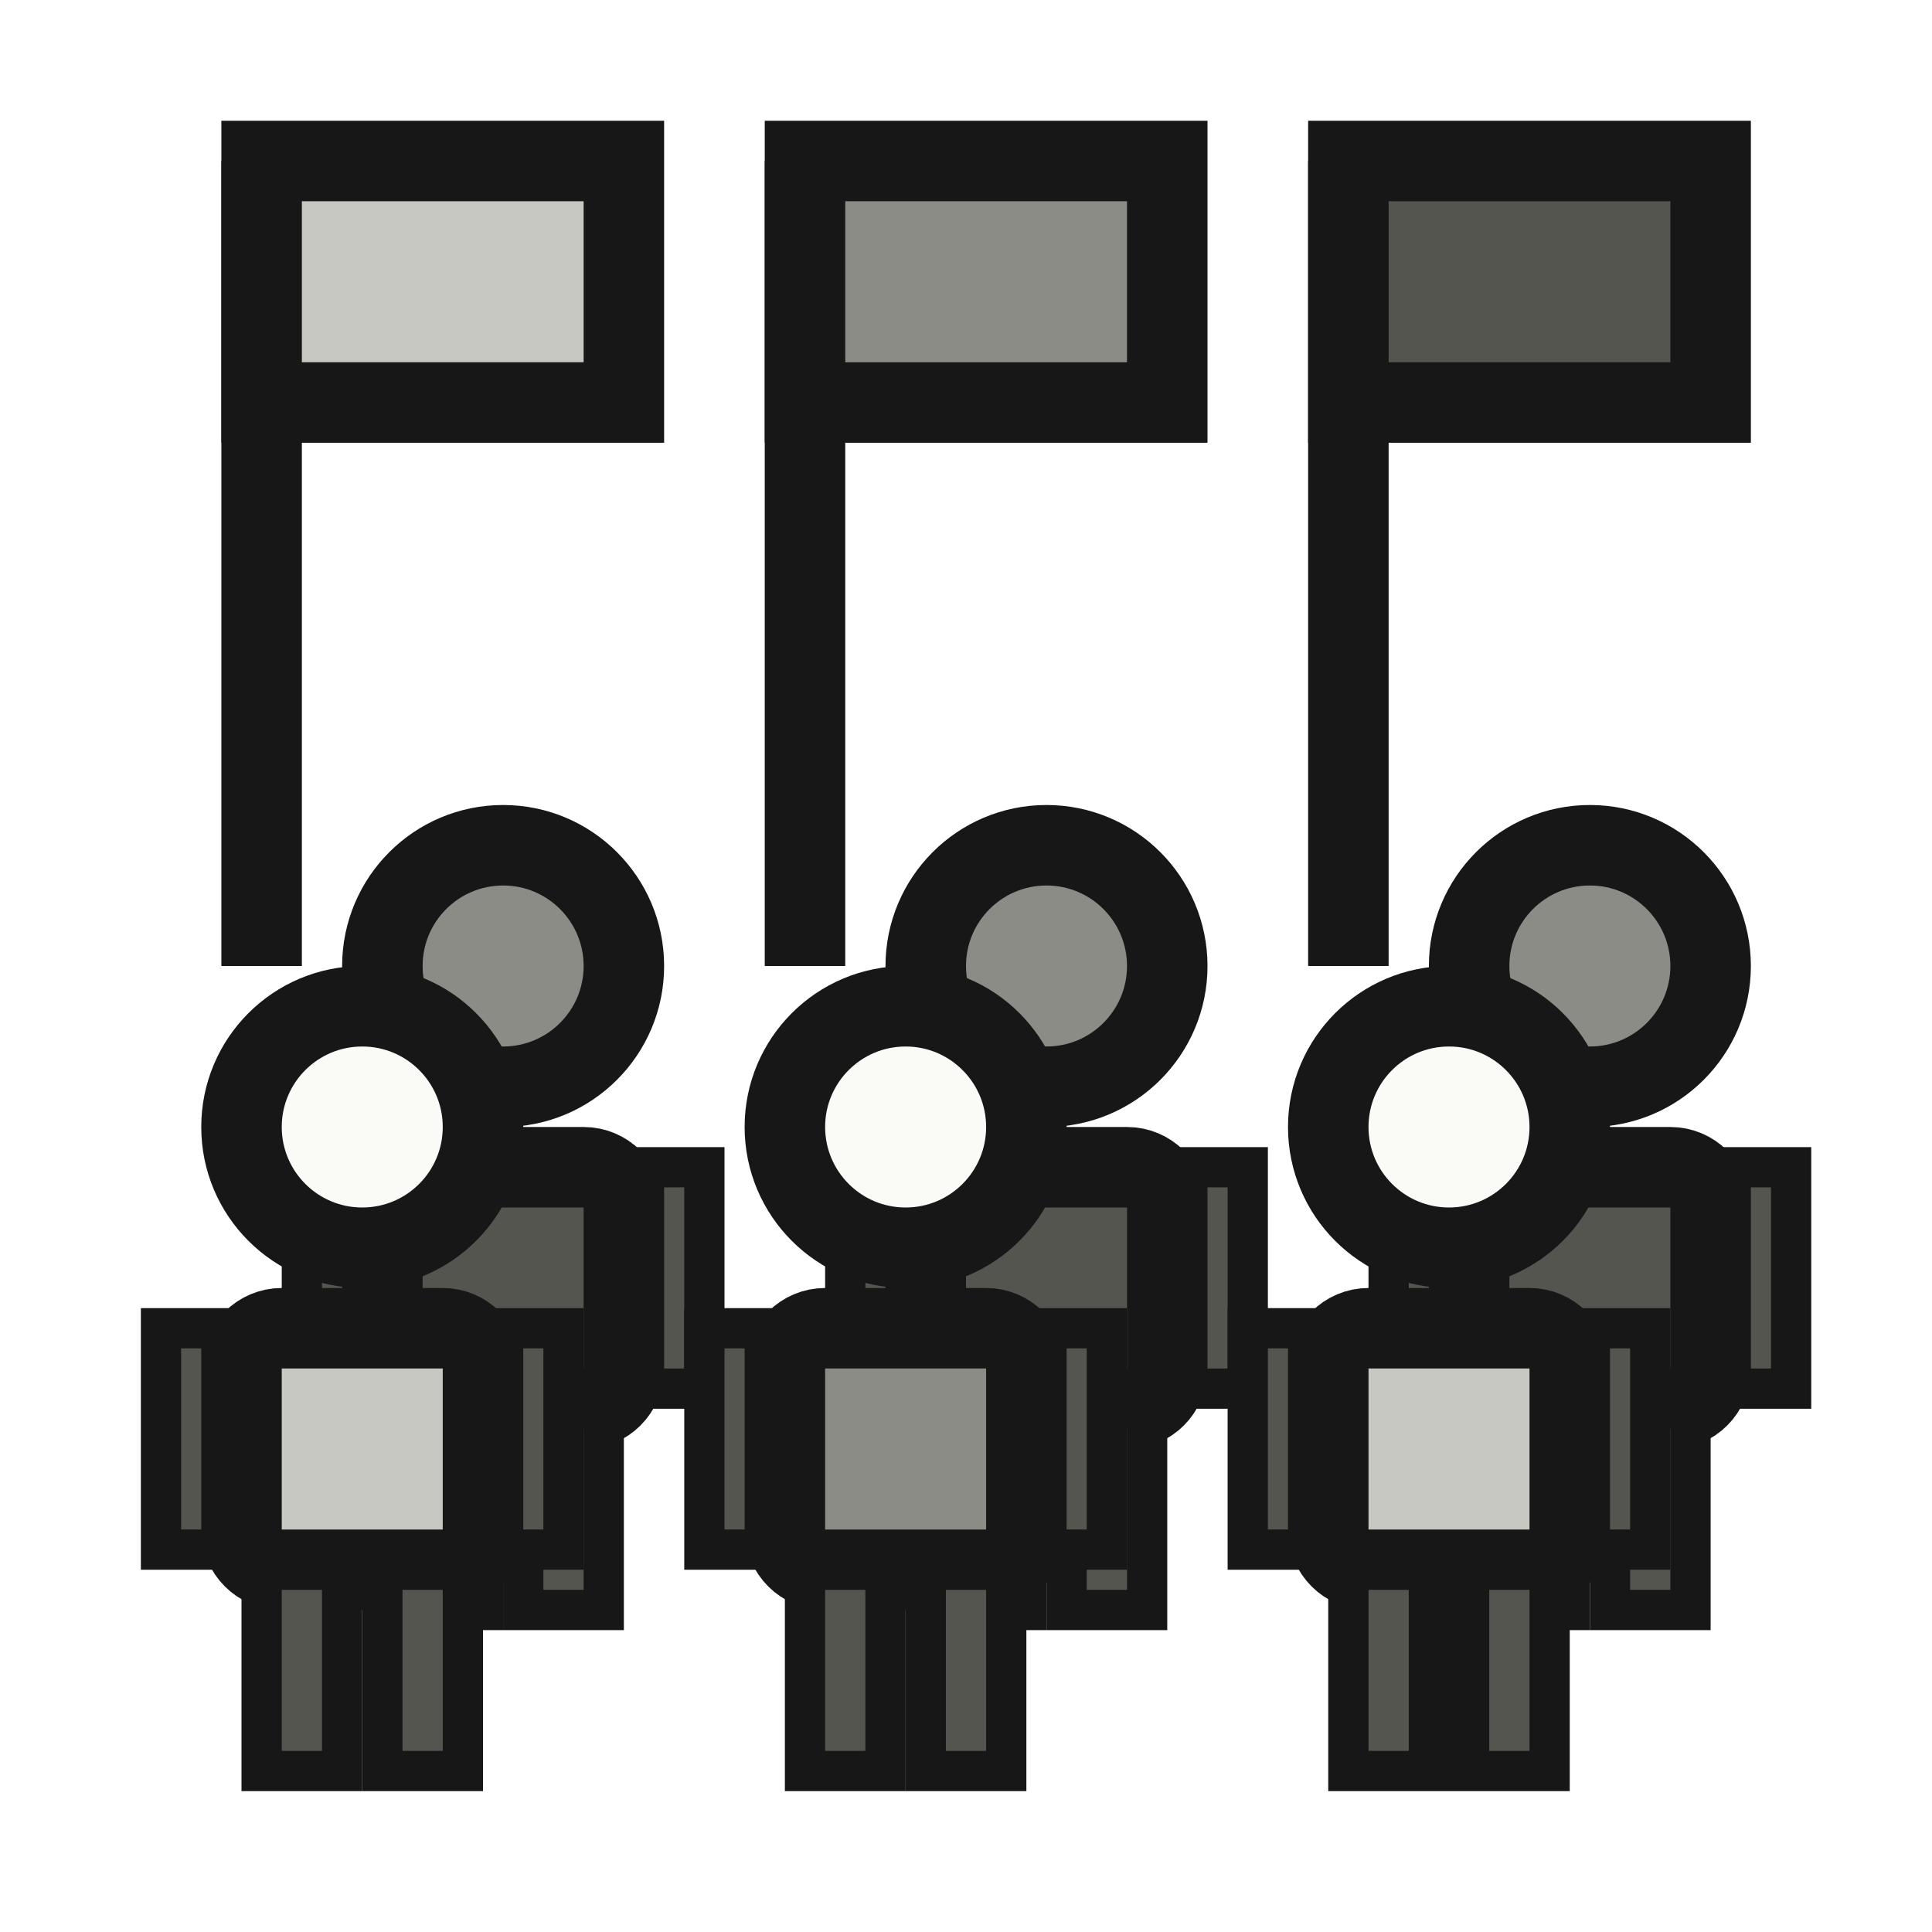
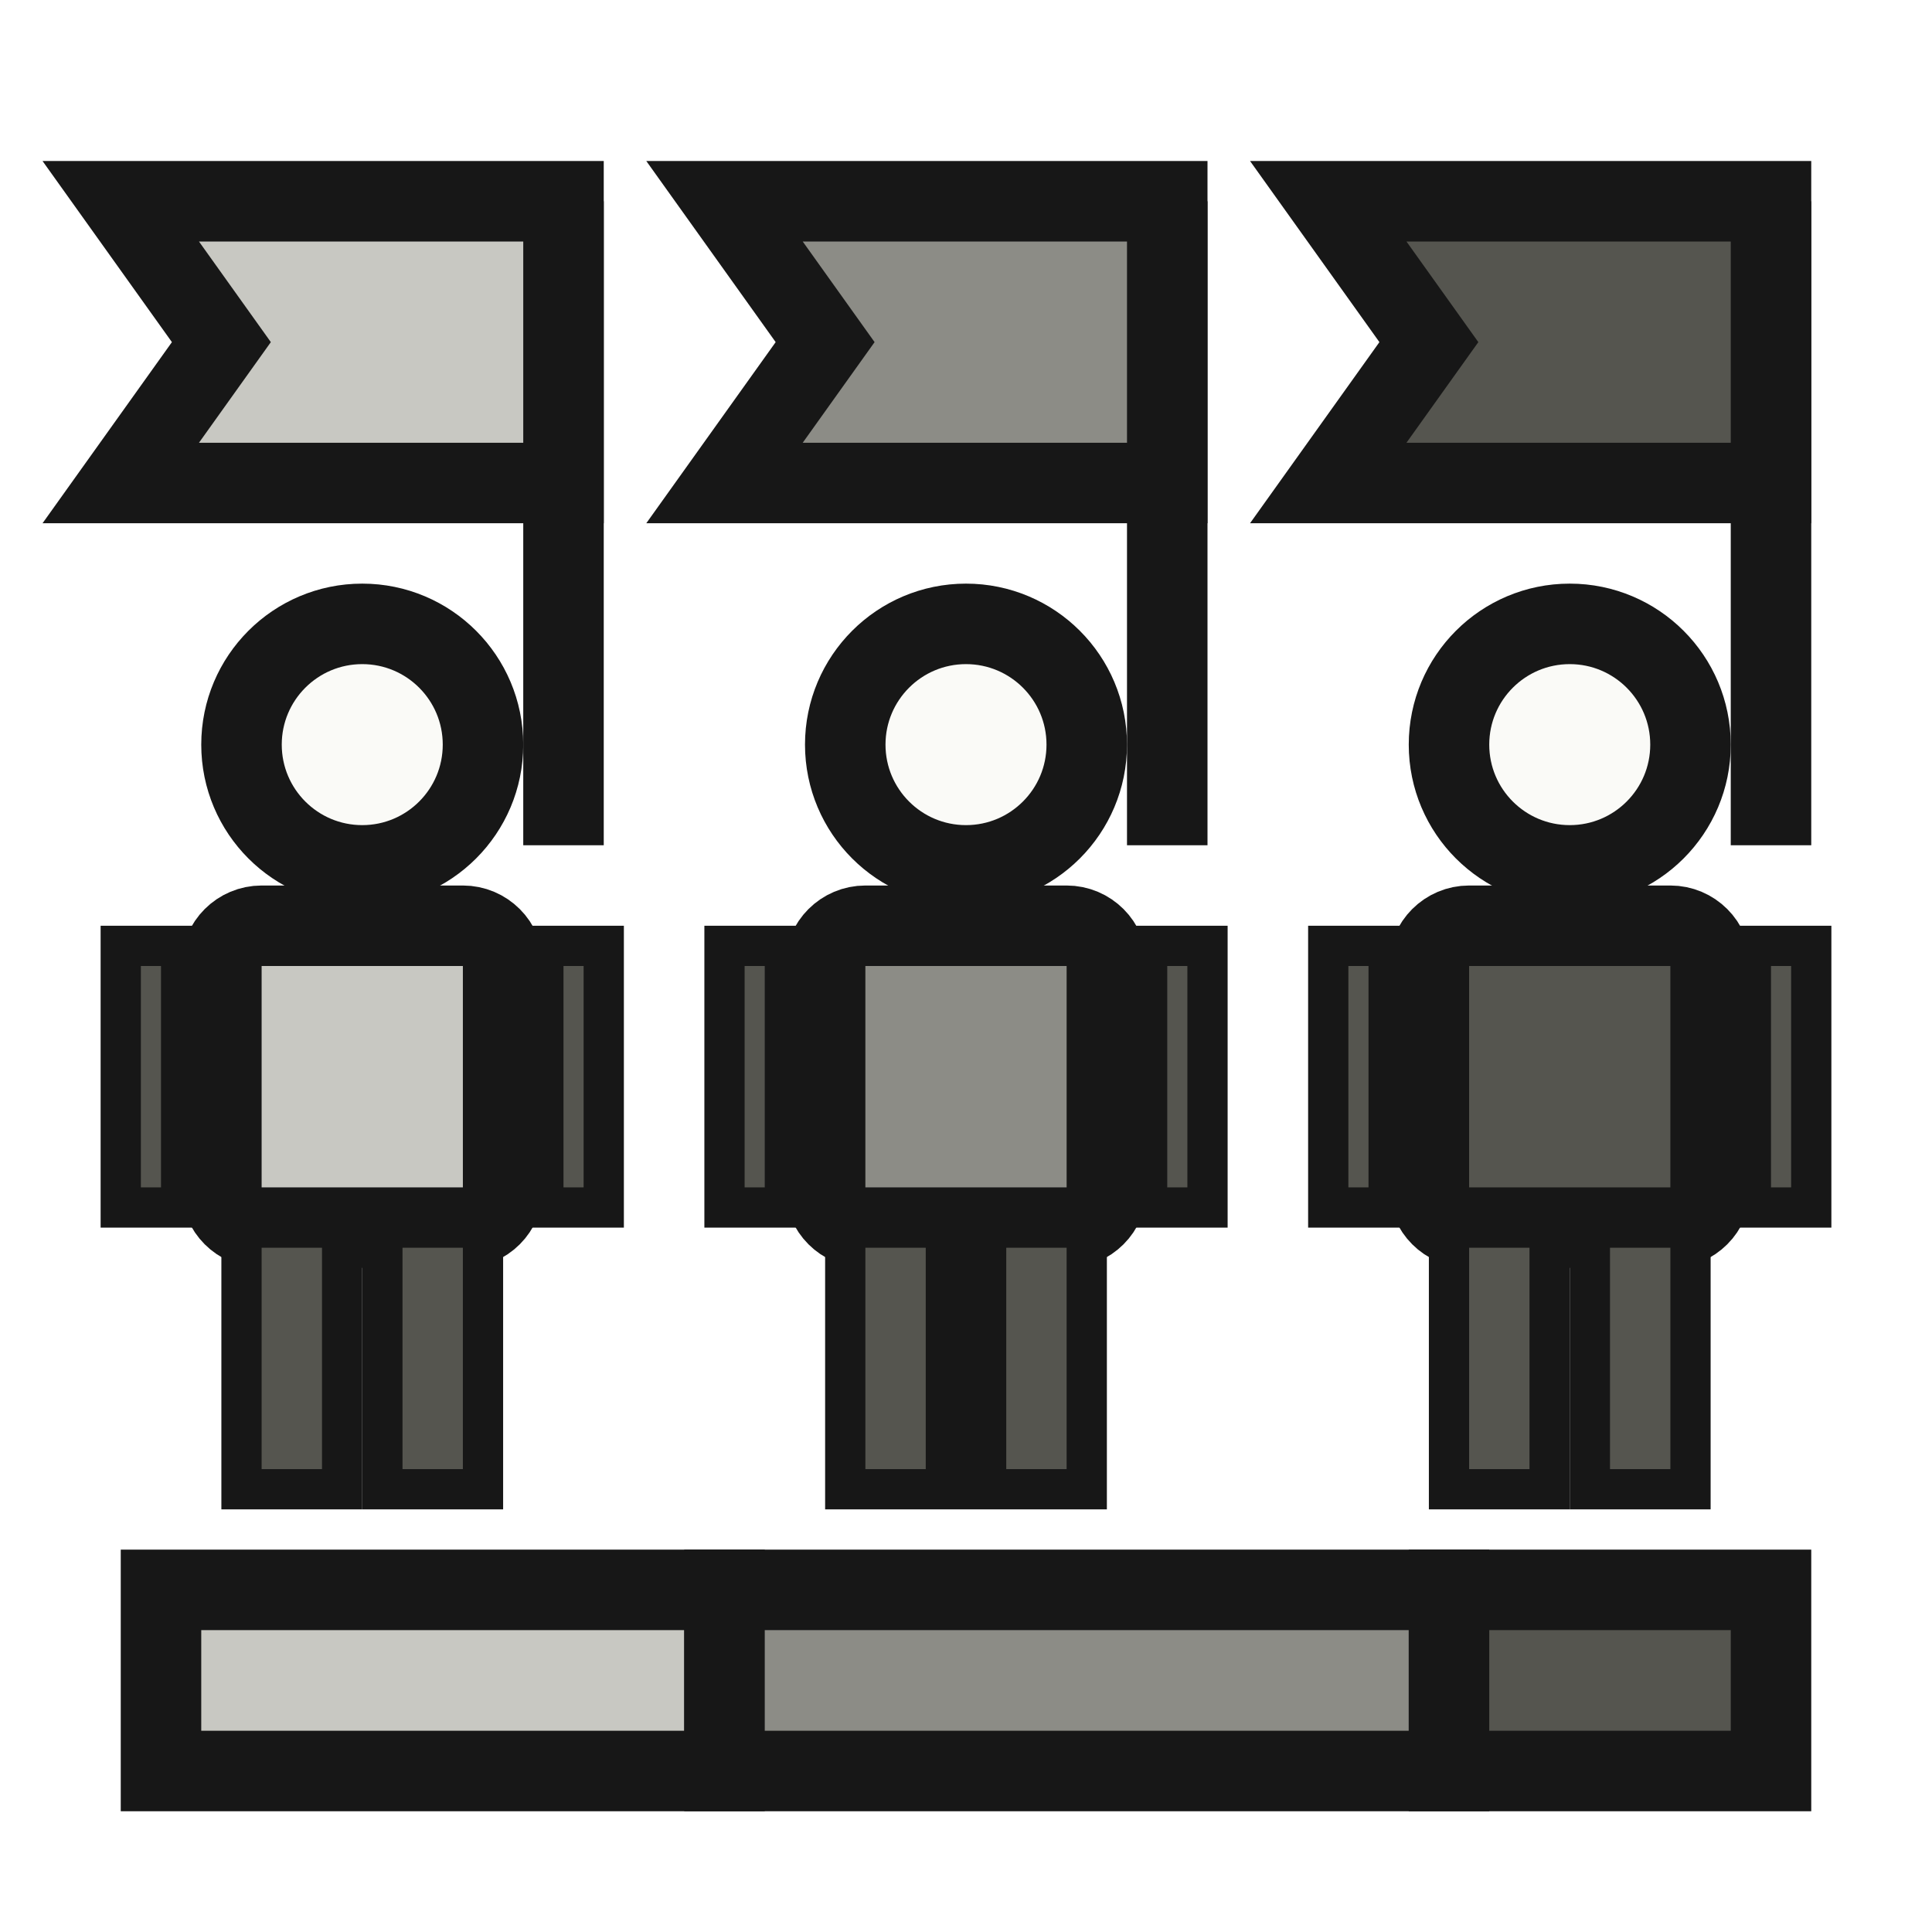
<svg xmlns="http://www.w3.org/2000/svg" viewBox="0 0 48 48">
-   <line x1="6.5" y1="4" x2="6.5" y2="24" stroke="#171717" stroke-width="2" />
-   <rect x="6.5" y="4" width="9" height="6" fill="#c8c8c2" stroke="#171717" stroke-width="2" />
-   <circle cx="12.5" cy="24" r="3" fill="#8c8c86" stroke="#171717" stroke-width="2" />
-   <rect x="9.5" y="29" width="6" height="6" rx="1" fill="#55554f" stroke="#171717" stroke-width="2" />
-   <rect x="7.5" y="29" width="1.5" height="5.5" fill="#55554f" stroke="#171717" stroke-width="1" />
-   <rect x="16" y="29" width="1.5" height="5.5" fill="#55554f" stroke="#171717" stroke-width="1" />
-   <rect x="10" y="35" width="2" height="5" fill="#55554f" stroke="#171717" stroke-width="1" />
-   <rect x="13" y="35" width="2" height="5" fill="#55554f" stroke="#171717" stroke-width="1" />
-   <circle cx="9" cy="28" r="3" fill="#fafaf7" stroke="#171717" stroke-width="2" />
-   <rect x="6" y="33" width="6" height="6" rx="1" fill="#c8c8c2" stroke="#171717" stroke-width="2" />
-   <rect x="4" y="33" width="1.5" height="5.5" fill="#55554f" stroke="#171717" stroke-width="1" />
-   <rect x="12.5" y="33" width="1.5" height="5.5" fill="#55554f" stroke="#171717" stroke-width="1" />
-   <rect x="6.5" y="39" width="2" height="5" fill="#55554f" stroke="#171717" stroke-width="1" />
-   <rect x="9.5" y="39" width="2" height="5" fill="#55554f" stroke="#171717" stroke-width="1" />
-   <line x1="20" y1="4" x2="20" y2="24" stroke="#171717" stroke-width="2" />
-   <rect x="20" y="4" width="9" height="6" fill="#8c8c86" stroke="#171717" stroke-width="2" />
-   <circle cx="26" cy="24" r="3" fill="#8c8c86" stroke="#171717" stroke-width="2" />
-   <rect x="23" y="29" width="6" height="6" rx="1" fill="#55554f" stroke="#171717" stroke-width="2" />
-   <rect x="21" y="29" width="1.5" height="5.5" fill="#55554f" stroke="#171717" stroke-width="1" />
-   <rect x="29.5" y="29" width="1.5" height="5.5" fill="#55554f" stroke="#171717" stroke-width="1" />
-   <rect x="23.5" y="35" width="2" height="5" fill="#55554f" stroke="#171717" stroke-width="1" />
-   <rect x="26.5" y="35" width="2" height="5" fill="#55554f" stroke="#171717" stroke-width="1" />
-   <circle cx="22.5" cy="28" r="3" fill="#fafaf7" stroke="#171717" stroke-width="2" />
-   <rect x="19.5" y="33" width="6" height="6" rx="1" fill="#8c8c86" stroke="#171717" stroke-width="2" />
-   <rect x="17.5" y="33" width="1.5" height="5.5" fill="#55554f" stroke="#171717" stroke-width="1" />
-   <rect x="26" y="33" width="1.5" height="5.5" fill="#55554f" stroke="#171717" stroke-width="1" />
-   <rect x="20" y="39" width="2" height="5" fill="#55554f" stroke="#171717" stroke-width="1" />
-   <rect x="23" y="39" width="2" height="5" fill="#55554f" stroke="#171717" stroke-width="1" />
-   <line x1="33.5" y1="4" x2="33.5" y2="24" stroke="#171717" stroke-width="2" />
-   <rect x="33.5" y="4" width="9" height="6" fill="#55554f" stroke="#171717" stroke-width="2" />
-   <circle cx="39.5" cy="24" r="3" fill="#8c8c86" stroke="#171717" stroke-width="2" />
-   <rect x="36.5" y="29" width="6" height="6" rx="1" fill="#55554f" stroke="#171717" stroke-width="2" />
-   <rect x="34.5" y="29" width="1.5" height="5.5" fill="#55554f" stroke="#171717" stroke-width="1" />
-   <rect x="43" y="29" width="1.5" height="5.5" fill="#55554f" stroke="#171717" stroke-width="1" />
-   <rect x="37" y="35" width="2" height="5" fill="#55554f" stroke="#171717" stroke-width="1" />
-   <rect x="40" y="35" width="2" height="5" fill="#55554f" stroke="#171717" stroke-width="1" />
-   <circle cx="36" cy="28" r="3" fill="#fafaf7" stroke="#171717" stroke-width="2" />
-   <rect x="33" y="33" width="6" height="6" rx="1" fill="#c8c8c2" stroke="#171717" stroke-width="2" />
-   <rect x="31" y="33" width="1.5" height="5.5" fill="#55554f" stroke="#171717" stroke-width="1" />
-   <rect x="39.5" y="33" width="1.5" height="5.5" fill="#55554f" stroke="#171717" stroke-width="1" />
-   <rect x="33.5" y="39" width="2" height="5" fill="#55554f" stroke="#171717" stroke-width="1" />
-   <rect x="36.5" y="39" width="2" height="5" fill="#55554f" stroke="#171717" stroke-width="1" />
+   <line x1="14" y1="21" x2="14" y2="5" stroke="#171717" stroke-width="2" />
+   <polygon points="14,5 3,5 5.5,8.5 3,12 14,12" fill="#c8c8c2" stroke="#171717" stroke-width="2" />
+   <circle cx="9" cy="18.5" r="3" fill="#fafaf7" stroke="#171717" stroke-width="2" />
+   <rect x="5.5" y="23" width="7" height="7.5" rx="1" fill="#c8c8c2" stroke="#171717" stroke-width="2" />
+   <rect x="3" y="23.5" width="1.5" height="6.5" fill="#55554f" stroke="#171717" stroke-width="1" />
+   <rect x="13.5" y="23.5" width="1.5" height="6.5" fill="#55554f" stroke="#171717" stroke-width="1" />
+   <rect x="6" y="30.5" width="2.5" height="6.5" fill="#55554f" stroke="#171717" stroke-width="1" />
+   <rect x="9.5" y="30.5" width="2.5" height="6.5" fill="#55554f" stroke="#171717" stroke-width="1" />
+   <line x1="29" y1="21" x2="29" y2="5" stroke="#171717" stroke-width="2" />
+   <polygon points="29,5 18,5 20.5,8.5 18,12 29,12" fill="#8c8c86" stroke="#171717" stroke-width="2" />
+   <circle cx="24" cy="18.5" r="3" fill="#fafaf7" stroke="#171717" stroke-width="2" />
+   <rect x="20.5" y="23" width="7" height="7.5" rx="1" fill="#8c8c86" stroke="#171717" stroke-width="2" />
+   <rect x="18" y="23.5" width="1.5" height="6.5" fill="#55554f" stroke="#171717" stroke-width="1" />
+   <rect x="28.5" y="23.5" width="1.5" height="6.5" fill="#55554f" stroke="#171717" stroke-width="1" />
+   <rect x="21" y="30.5" width="2.5" height="6.5" fill="#55554f" stroke="#171717" stroke-width="1" />
+   <rect x="24.5" y="30.5" width="2.5" height="6.5" fill="#55554f" stroke="#171717" stroke-width="1" />
+   <line x1="44" y1="21" x2="44" y2="5" stroke="#171717" stroke-width="2" />
+   <polygon points="44,5 33,5 35.5,8.5 33,12 44,12" fill="#55554f" stroke="#171717" stroke-width="2" />
+   <circle cx="39" cy="18.5" r="3" fill="#fafaf7" stroke="#171717" stroke-width="2" />
+   <rect x="35.5" y="23" width="7" height="7.5" rx="1" fill="#55554f" stroke="#171717" stroke-width="2" />
+   <rect x="33" y="23.5" width="1.5" height="6.5" fill="#55554f" stroke="#171717" stroke-width="1" />
+   <rect x="43.5" y="23.5" width="1.5" height="6.5" fill="#55554f" stroke="#171717" stroke-width="1" />
+   <rect x="36" y="30.5" width="2.5" height="6.5" fill="#55554f" stroke="#171717" stroke-width="1" />
+   <rect x="39.5" y="30.5" width="2.5" height="6.5" fill="#55554f" stroke="#171717" stroke-width="1" />
+   <rect x="4" y="39.5" width="14" height="4.5" fill="#c8c8c2" stroke="#171717" stroke-width="2" />
+   <rect x="18" y="39.5" width="18" height="4.5" fill="#8c8c86" stroke="#171717" stroke-width="2" />
+   <rect x="36" y="39.5" width="8" height="4.5" fill="#55554f" stroke="#171717" stroke-width="2" />
</svg>
